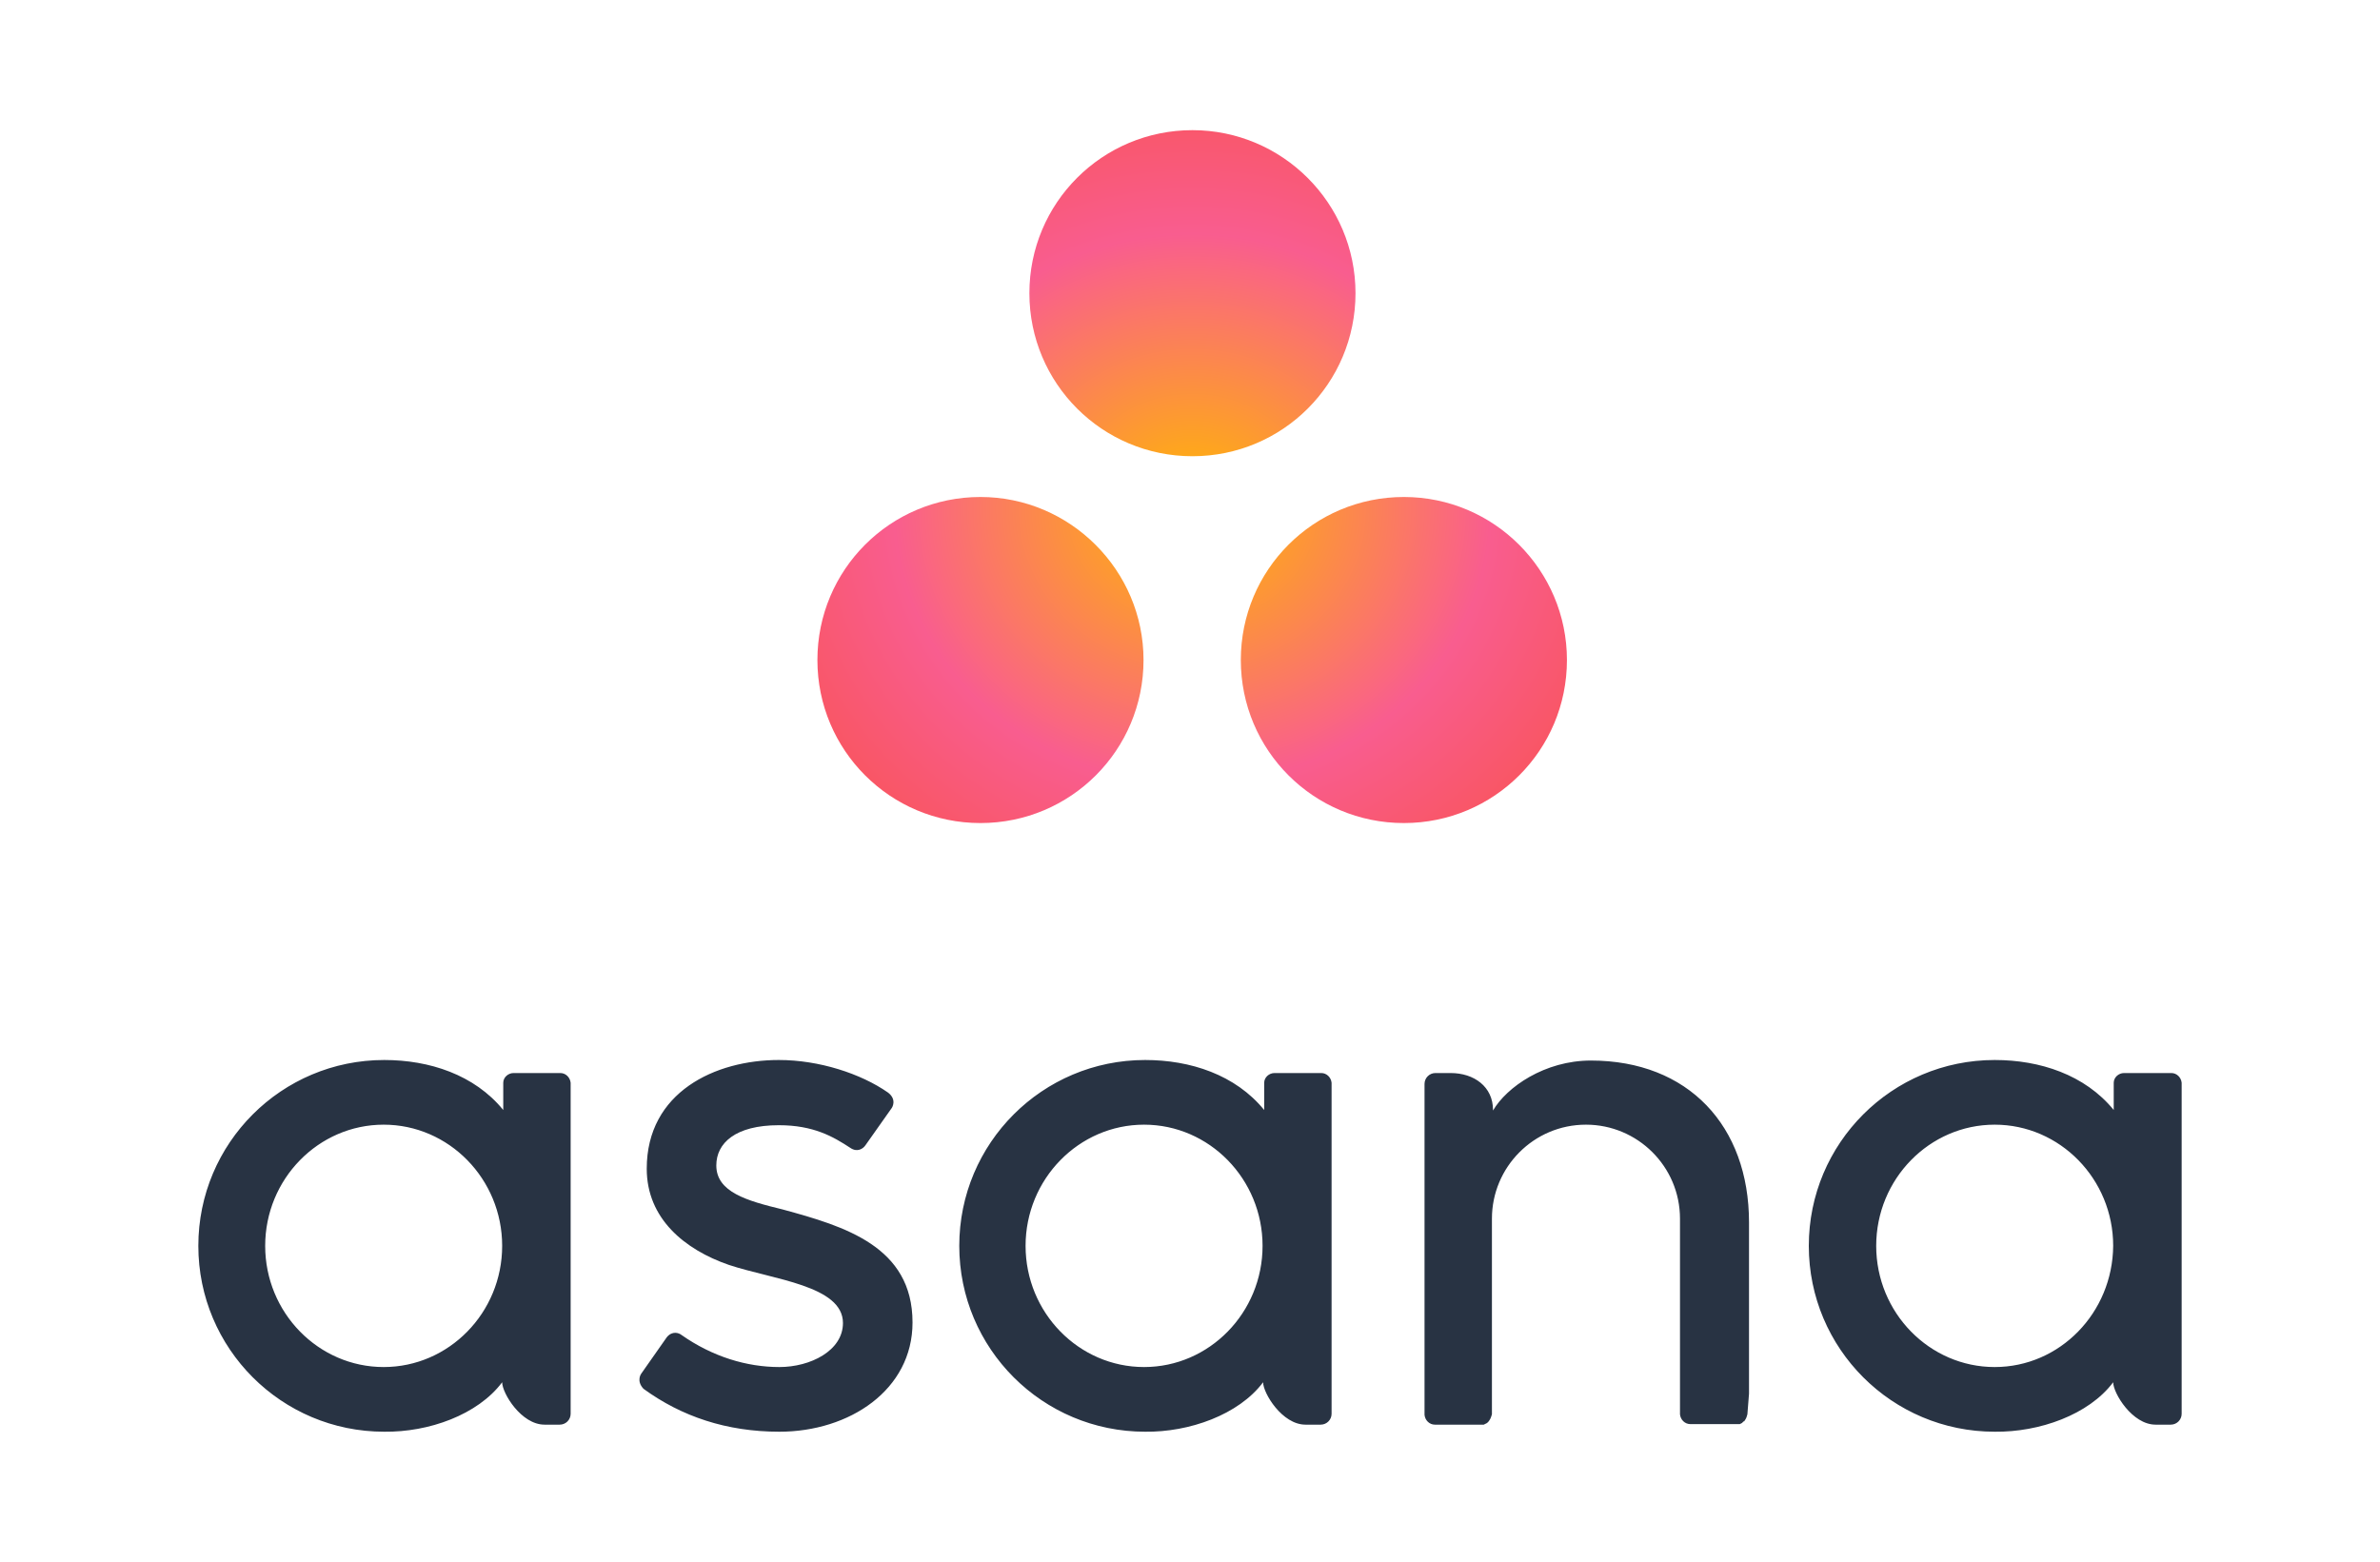
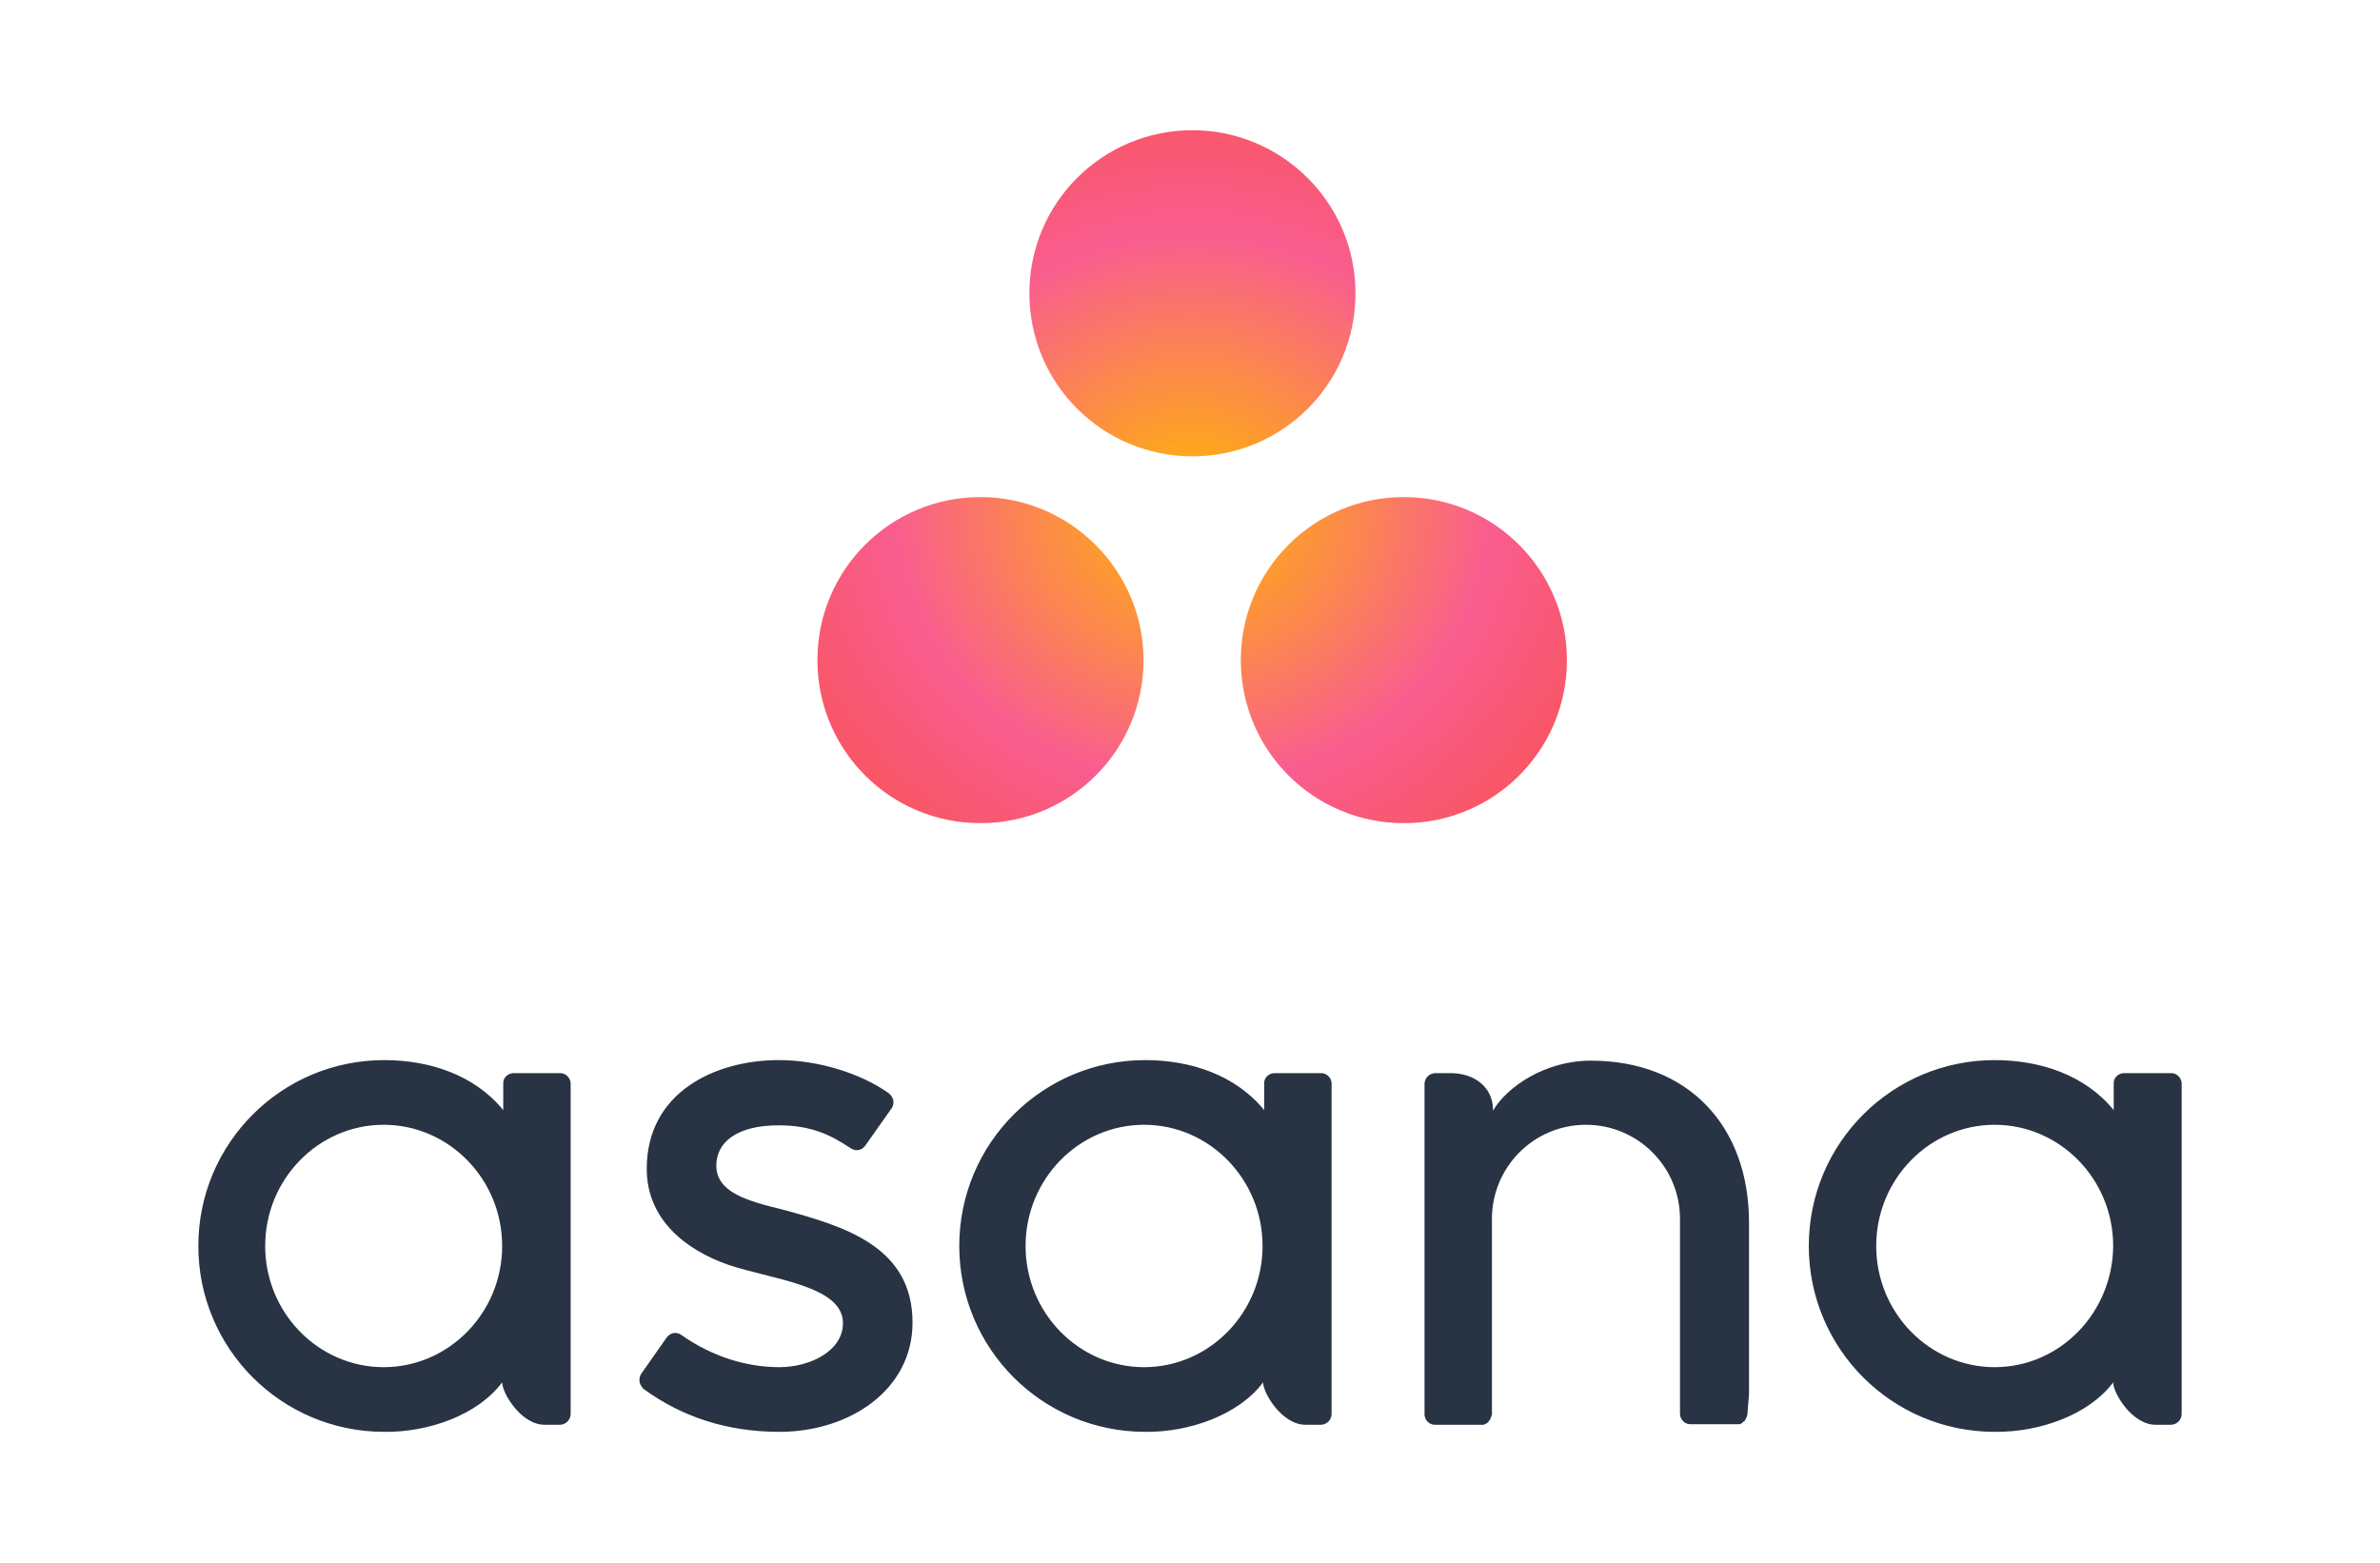
- <svg xmlns="http://www.w3.org/2000/svg" viewBox="0 0 300 196.905" width="250" height="164.088">
-   <g transform="matrix(.68512 0 0 .68512 -21.383 -72.794)">
-     <path d="M101.8 357.8c-12 0-21.8-10-21.8-22.3s9.8-22.3 21.8-22.3 21.8 10 21.8 22.3-9.8 22.3-21.8 22.3zm21.8 2.8c0 2 3.5 7.8 7.8 7.8h2.8c1.1 0 2-.9 2-2v-60.9c-.1-1-.9-1.8-1.9-1.8h-8.6c-1 0-1.9.8-1.9 1.8v5c-5.3-6.5-13.6-9.2-21.9-9.2-18.9 0-34.2 15.3-34.2 34.2 0 18.9 15.3 34.2 34.2 34.2 8.2.1 17.2-3.1 21.7-9.1zm33-8.7c5.7 4 12 5.9 18 5.9 5.7 0 11.7-3 11.7-8.1 0-6.9-12.9-8-21-10.7-8.1-2.8-15.1-8.5-15.1-17.7 0-14.1 12.6-20 24.3-20 7.4 0 15.1 2.5 20.1 6 1.7 1.3.7 2.8.7 2.8l-4.8 6.8c-.5.8-1.6 1.4-2.8.6-3.2-2.1-6.8-4.2-13.2-4.2-8 0-11.5 3.3-11.5 7.4 0 4.9 5.6 6.5 12.2 8.1 11.4 3.1 23.9 6.8 23.9 20.8 0 12.4-11.6 20.1-24.5 20.1-9.7 0-18-2.8-25-7.9-1.4-1.5-.4-2.8-.4-2.8l4.7-6.7c1-1.2 2.2-.8 2.7-.4zm107 8.7c0 2 3.5 7.8 7.8 7.8h2.8c1.1 0 2-.9 2-2v-60.9c-.1-1-.9-1.8-1.9-1.8h-8.6c-1 0-1.9.8-1.9 1.8v5c-5.3-6.5-13.6-9.2-21.9-9.2-18.9 0-34.2 15.3-34.2 34.2 0 18.9 15.3 34.2 34.2 34.2 8.1.1 17.2-3.1 21.7-9.1zm-21.9-2.8c-12 0-21.8-10-21.8-22.3s9.8-22.3 21.8-22.3 21.8 10 21.8 22.3-9.8 22.3-21.8 22.3zm111.3 4.9v-31.5c0-17.8-11.2-29.8-29.1-29.8-8.5 0-15.5 4.9-18 9.2v-.1c0-4.3-3.5-6.8-7.8-6.8h-2.8c-1.1 0-2 .9-2 2v60.9c.1 1 .9 1.8 1.9 1.8h9l.2-.1.2-.1.2-.1.1-.1.2-.2.2-.3c.2-.3.3-.7.4-1v-36c0-9.5 7.7-17.3 17.3-17.3 9.5 0 17.3 7.7 17.3 17.3v36c.1 1 .9 1.8 1.9 1.8h9.1l.2-.1.2-.1.1-.1.2-.2h.1l.2-.3c.2-.3.3-.6.4-1zm67-2.1c0 2 3.5 7.8 7.8 7.8h2.8c1.1 0 2-.9 2-2v-60.9c-.1-1-.9-1.8-1.9-1.8H422c-1 0-1.9.8-1.9 1.8v5c-5.3-6.5-13.6-9.2-21.9-9.2-18.9 0-34.2 15.3-34.2 34.2 0 18.9 15.3 34.2 34.2 34.2 8.2.1 17.3-3.1 21.8-9.1zm-21.8-2.8c-12 0-21.8-10-21.8-22.3s9.8-22.3 21.8-22.3 21.8 10 21.8 22.3c-.1 12.3-9.8 22.3-21.8 22.3z" fill="#283343" />
+ <svg xmlns="http://www.w3.org/2000/svg" width="250" height="164.1" viewBox="0 0 300 196.92">
+   <g transform="translate(-21.383 -72.784)scale(.68512)">
+     <path fill="#283343" d="M101.8 357.8c-12 0-21.8-10-21.8-22.3s9.8-22.3 21.8-22.3 21.8 10 21.8 22.3-9.8 22.3-21.8 22.3m21.8 2.8c0 2 3.5 7.8 7.8 7.8h2.8c1.1 0 2-.9 2-2v-60.9c-.1-1-.9-1.8-1.9-1.8h-8.6c-1 0-1.9.8-1.9 1.8v5c-5.3-6.5-13.6-9.2-21.9-9.2-18.9 0-34.2 15.3-34.2 34.2s15.3 34.2 34.2 34.2c8.2.1 17.2-3.1 21.7-9.1m33-8.7c5.7 4 12 5.9 18 5.9 5.7 0 11.7-3 11.7-8.1 0-6.9-12.9-8-21-10.7-8.1-2.8-15.1-8.5-15.1-17.7 0-14.1 12.6-20 24.3-20 7.4 0 15.1 2.5 20.1 6 1.7 1.3.7 2.8.7 2.8l-4.8 6.8c-.5.8-1.6 1.4-2.8.6-3.2-2.1-6.8-4.2-13.2-4.2-8 0-11.5 3.3-11.5 7.4 0 4.9 5.6 6.5 12.2 8.1 11.4 3.1 23.9 6.8 23.9 20.8 0 12.4-11.6 20.1-24.5 20.1-9.7 0-18-2.8-25-7.9-1.4-1.5-.4-2.8-.4-2.8l4.7-6.7c1-1.2 2.2-.8 2.7-.4m107 8.7c0 2 3.5 7.8 7.8 7.8h2.8c1.1 0 2-.9 2-2v-60.9c-.1-1-.9-1.8-1.9-1.8h-8.6c-1 0-1.9.8-1.9 1.8v5c-5.3-6.5-13.6-9.2-21.9-9.2-18.9 0-34.2 15.3-34.2 34.2s15.3 34.2 34.2 34.2c8.1.1 17.2-3.1 21.7-9.1m-21.9-2.8c-12 0-21.8-10-21.8-22.3s9.8-22.3 21.8-22.3 21.8 10 21.8 22.3-9.8 22.3-21.8 22.3m111.3 4.9v-31.5c0-17.8-11.2-29.8-29.1-29.8-8.5 0-15.5 4.9-18 9.2v-.1c0-4.3-3.5-6.8-7.8-6.8h-2.8c-1.1 0-2 .9-2 2v60.9c.1 1 .9 1.8 1.9 1.8h9l.2-.1.2-.1.2-.1.1-.1.2-.2.2-.3c.2-.3.3-.7.4-1v-36c0-9.5 7.7-17.3 17.3-17.3 9.5 0 17.3 7.7 17.3 17.3v36c.1 1 .9 1.8 1.9 1.8h9.1l.2-.1.2-.1.1-.1.2-.2h.1l.2-.3c.2-.3.3-.6.4-1zm67-2.1c0 2 3.5 7.8 7.8 7.8h2.8c1.1 0 2-.9 2-2v-60.9c-.1-1-.9-1.8-1.9-1.8H422c-1 0-1.9.8-1.9 1.8v5c-5.3-6.5-13.6-9.2-21.9-9.2-18.9 0-34.2 15.3-34.2 34.2s15.3 34.2 34.2 34.2c8.2.1 17.3-3.1 21.8-9.1m-21.8-2.8c-12 0-21.8-10-21.8-22.3s9.8-22.3 21.8-22.3 21.8 10 21.8 22.3c-.1 12.3-9.8 22.3-21.8 22.3" />
    <radialGradient id="a" cx=".001" cy="-.253" r="1.426" gradientTransform="matrix(64.1297 0 0 59.2754 250.513 214.933)" gradientUnits="userSpaceOnUse">
      <stop offset="0" stop-color="#ffb900" />
      <stop offset=".6" stop-color="#f95d8f" />
      <stop offset=".999" stop-color="#f95353" />
      <stop offset="1" stop-color="#f95353" />
    </radialGradient>
-     <path d="M289.5 197.7c-16.6 0-30 13.4-30 30s13.4 30 30 30 30-13.4 30-30c0-16.5-13.4-30-30-30zm-77.9 0c-16.6 0-30 13.4-30 30s13.4 30 30 30 30-13.4 30-30c0-16.5-13.5-30-30-30zm69-37.5c0 16.6-13.4 30-30 30s-30-13.4-30-30 13.4-30 30-30c16.5 0 30 13.4 30 30z" fill="url(#a)" />
+     <path fill="url(#a)" d="M289.5 197.7c-16.6 0-30 13.4-30 30s13.4 30 30 30 30-13.4 30-30c0-16.5-13.4-30-30-30m-77.9 0c-16.6 0-30 13.4-30 30s13.4 30 30 30 30-13.4 30-30c0-16.5-13.5-30-30-30m69-37.5c0 16.6-13.4 30-30 30s-30-13.4-30-30 13.4-30 30-30c16.5 0 30 13.4 30 30" />
  </g>
</svg>
